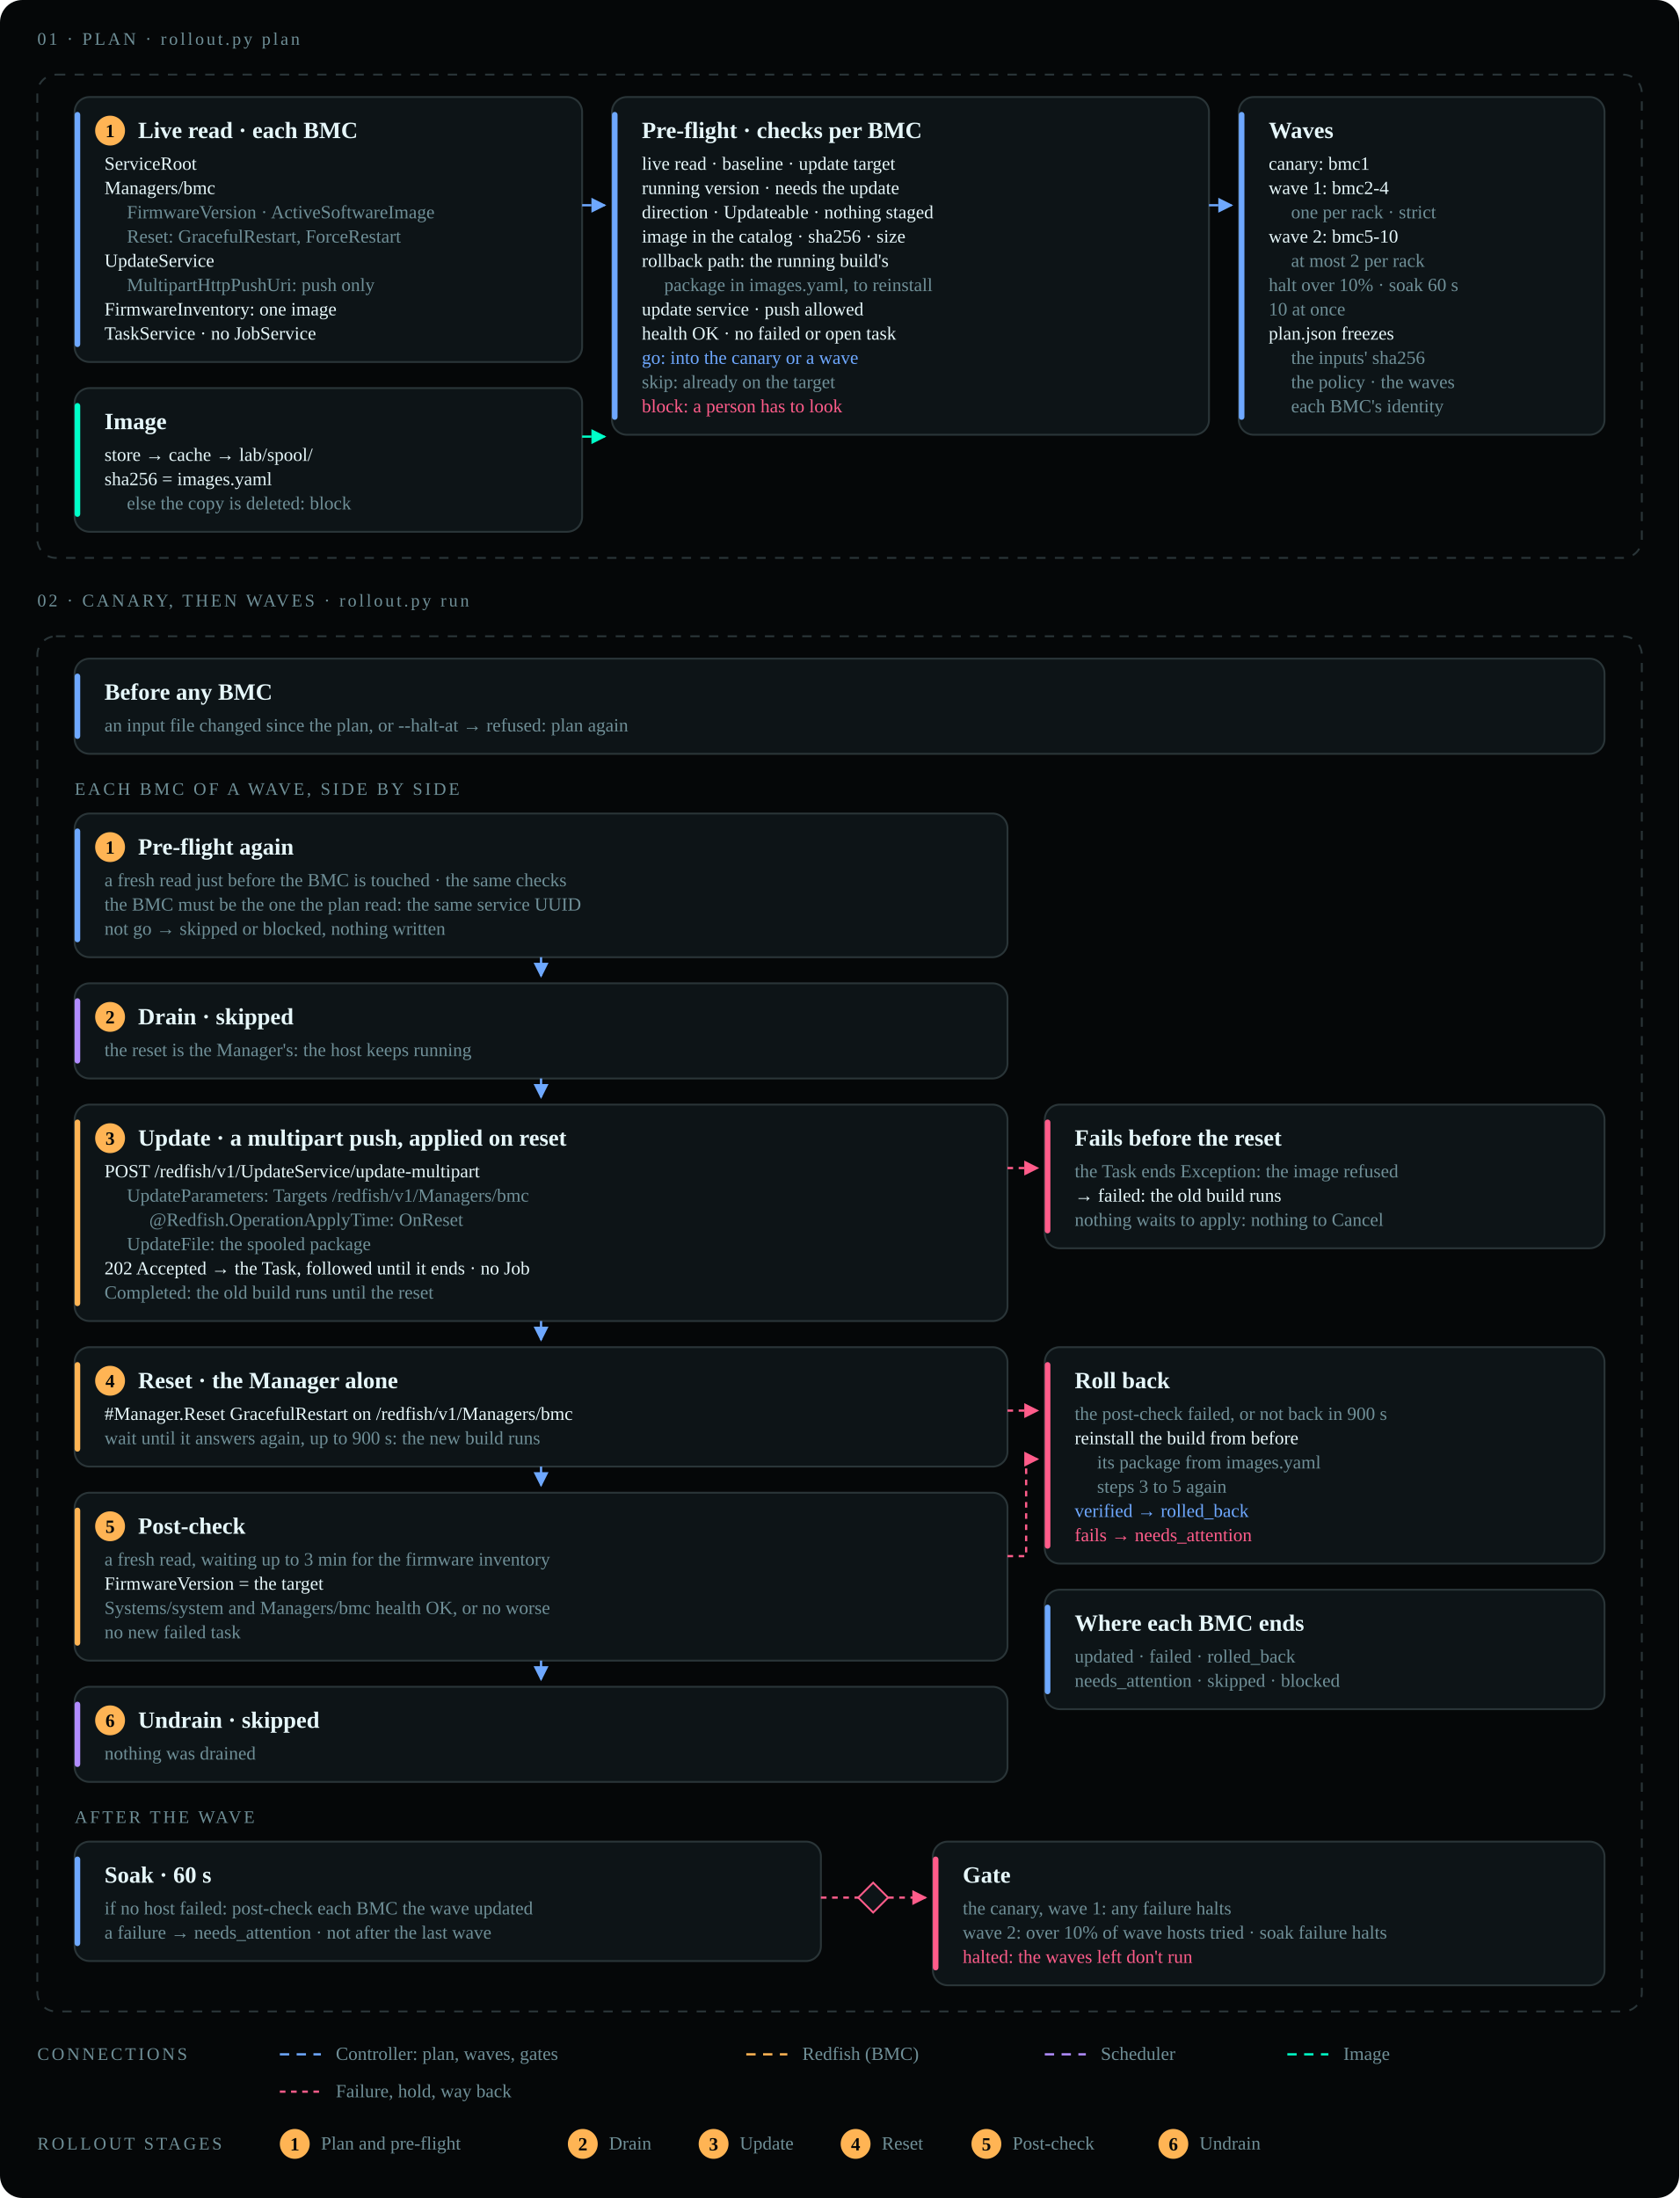
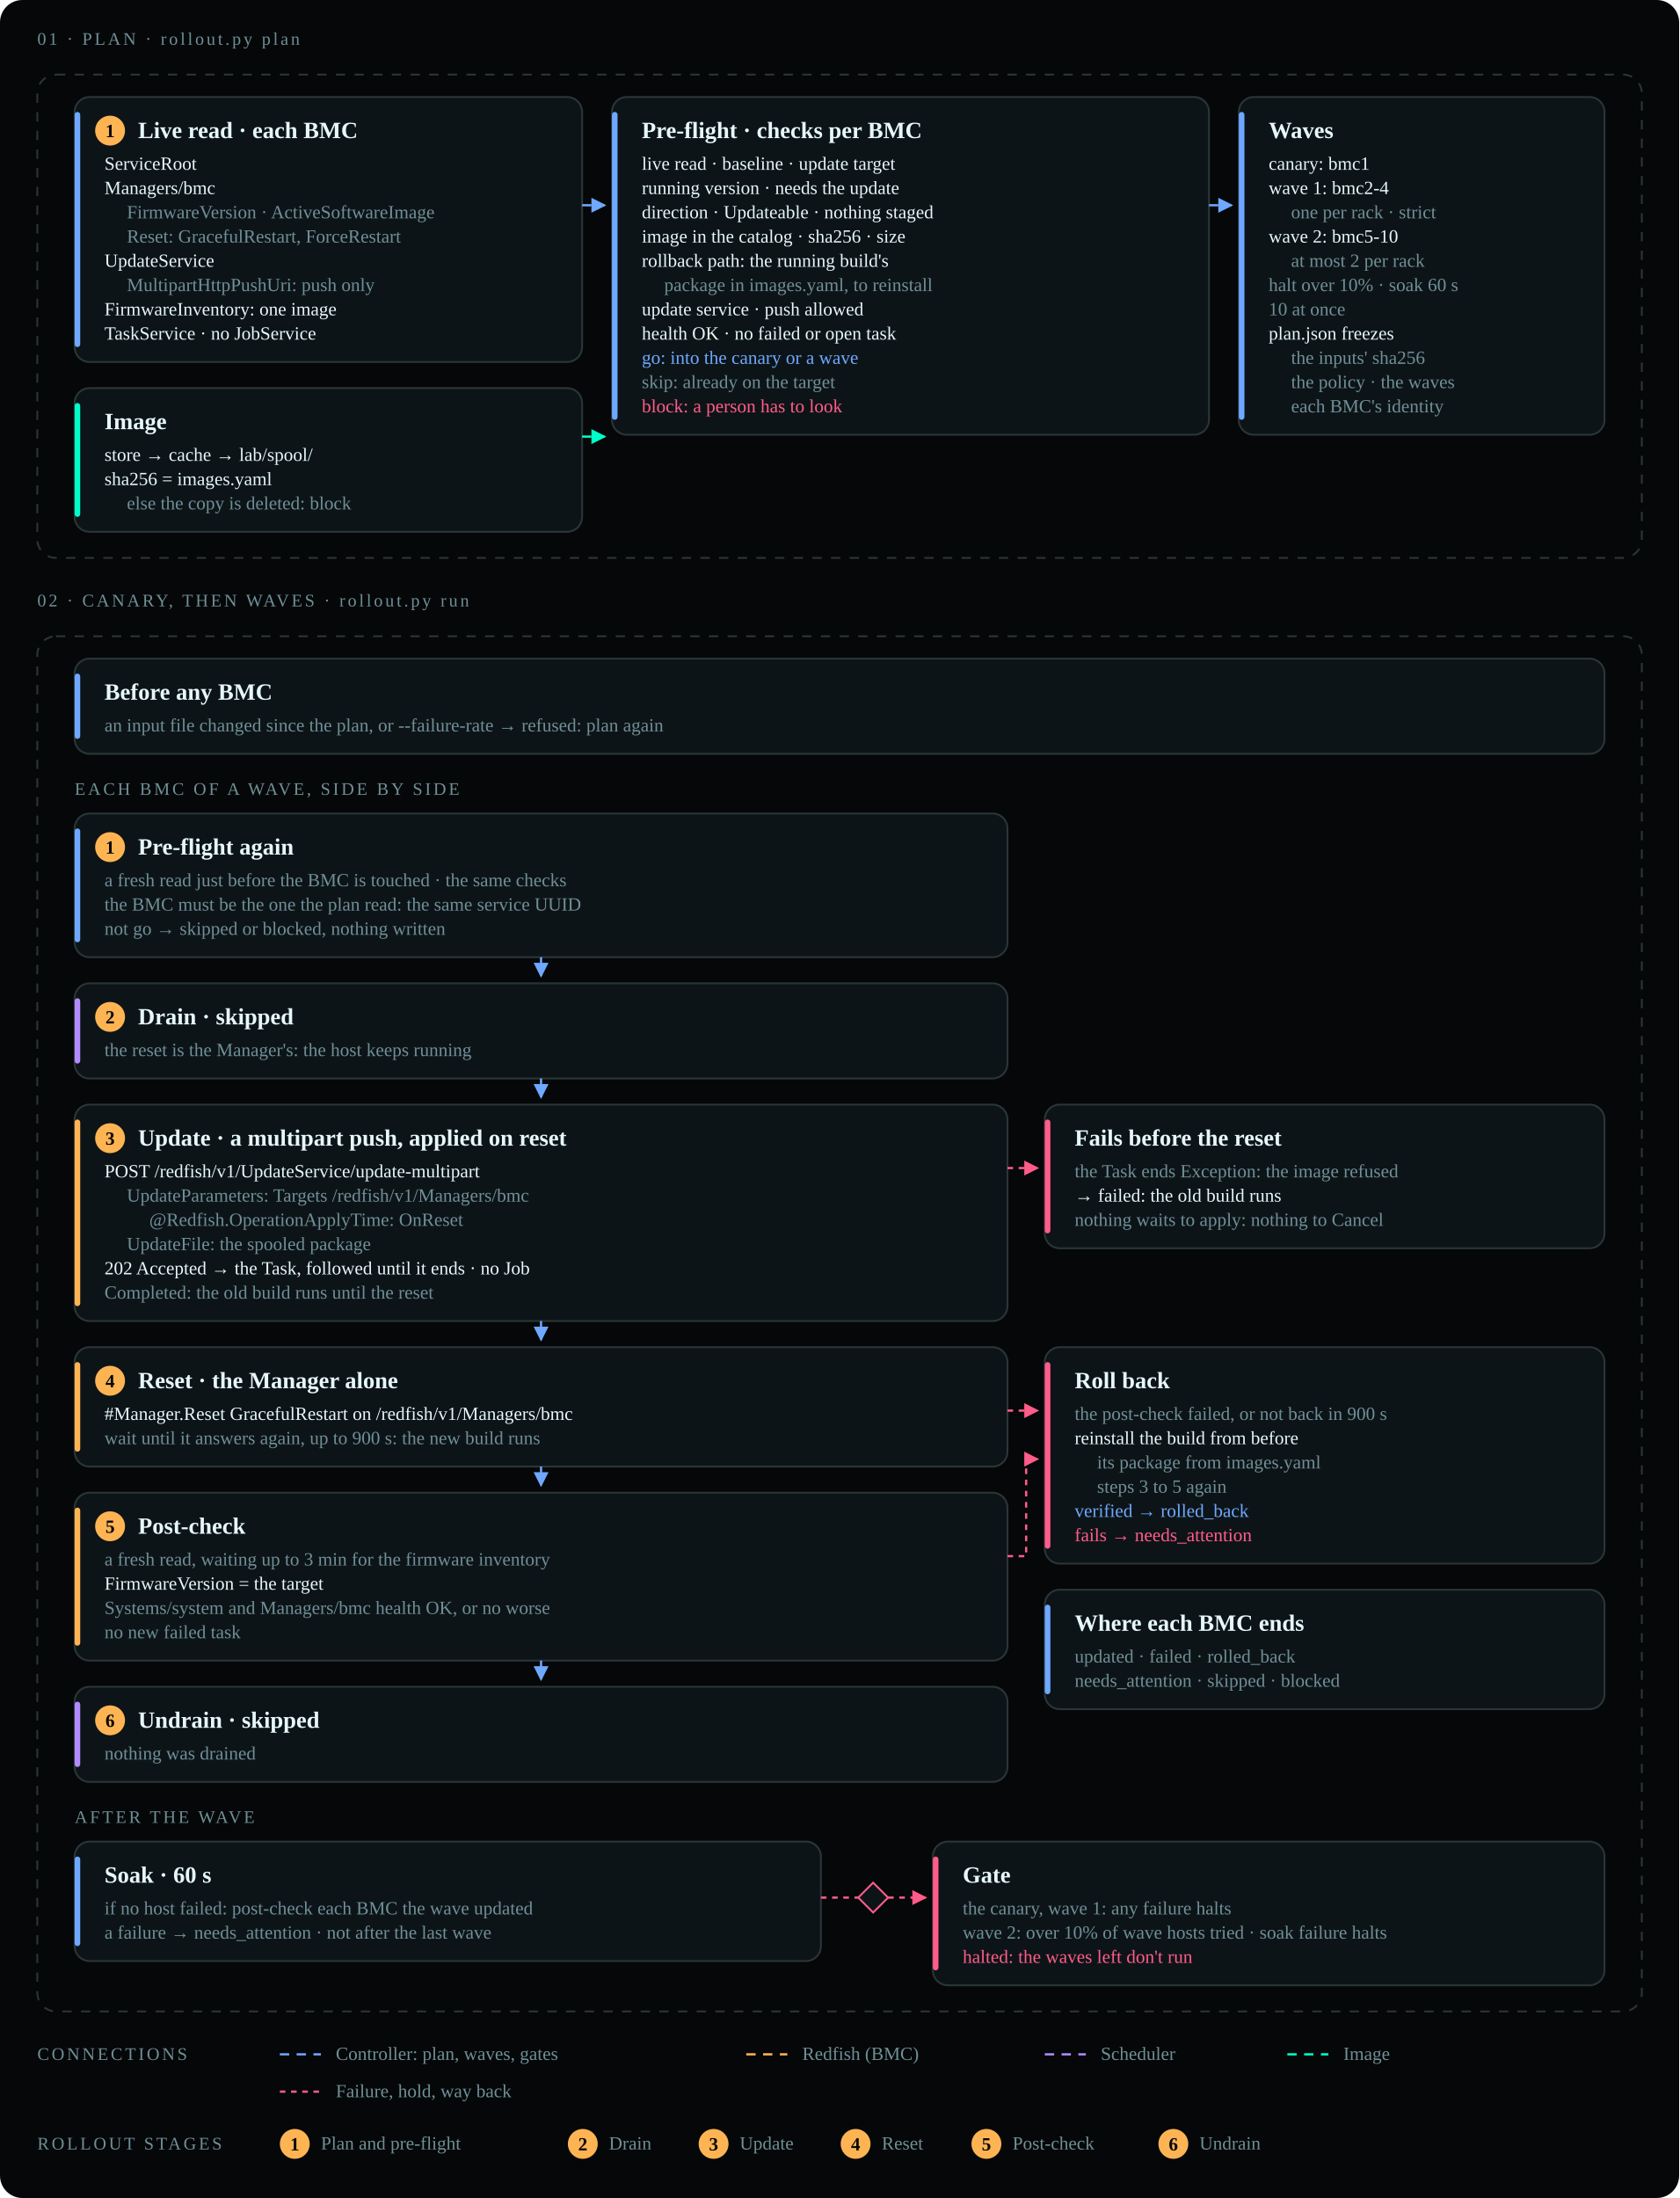
- <svg xmlns="http://www.w3.org/2000/svg" viewBox="0 0 900 1178" role="img" aria-label="The lab's firmware update rollout. 01 Plan, rollout.py plan: each BMC is read live: the service root; the Manager with its firmware version, its active software image and its reset types, GracefulRestart and ForceRestart; the UpdateService, push only to its MultipartHttpPushUri; one image in the firmware inventory; the TaskService, and no JobService. The image comes from the store through the cache into lab/spool, its sha256 checked against images.yaml. Pre-flight checks each BMC and decides go, skip when already on the target, or block. The waves: canary bmc1, wave 1 bmc2 to bmc4 one per rack and strict, wave 2 bmc5 to bmc10 at most two per rack; halt over 10%, soak 60 seconds, 10 at once. plan.json freezes the inputs, the policy, the waves and each BMC's identity. 02 Canary, then waves, rollout.py run: a changed input or --halt-at is refused. Each BMC of a wave, side by side: 1 pre-flight again on a fresh read, the same BMC as planned; 2 drain skipped, the Manager's reset leaves the host running; 3 a multipart push with Targets the Manager and OperationApplyTime OnReset, its Task followed until it ends, no Job; 4 Manager.Reset GracefulRestart and a wait of up to 900 seconds, the new build running; 5 post-check: the target version, health OK or no worse, no new failed task; 6 undrain skipped. A Task that ends in Exception fails before the reset: the old build runs and nothing waits to apply. After the reset, a failed post-check or a BMC not back in 900 seconds is rolled back by reinstalling the build from before, steps 3 to 5 again: rolled_back when verified, needs_attention otherwise. After a wave with no failed host, except the last, a 60 second soak and the post-check again, then the gate: the canary and wave 1 halt on any failure, wave 2 over 10%.">
+ <svg xmlns="http://www.w3.org/2000/svg" viewBox="0 0 900 1178" role="img" aria-label="The lab's firmware update rollout. 01 Plan, rollout.py plan: each BMC is read live: the service root; the Manager with its firmware version, its active software image and its reset types, GracefulRestart and ForceRestart; the UpdateService, push only to its MultipartHttpPushUri; one image in the firmware inventory; the TaskService, and no JobService. The image comes from the store through the cache into lab/spool, its sha256 checked against images.yaml. Pre-flight checks each BMC and decides go, skip when already on the target, or block. The waves: canary bmc1, wave 1 bmc2 to bmc4 one per rack and strict, wave 2 bmc5 to bmc10 at most two per rack; halt over 10%, soak 60 seconds, 10 at once. plan.json freezes the inputs, the policy, the waves and each BMC's identity. 02 Canary, then waves, rollout.py run: a changed input or --failure-rate is refused. Each BMC of a wave, side by side: 1 pre-flight again on a fresh read, the same BMC as planned; 2 drain skipped, the Manager's reset leaves the host running; 3 a multipart push with Targets the Manager and OperationApplyTime OnReset, its Task followed until it ends, no Job; 4 Manager.Reset GracefulRestart and a wait of up to 900 seconds, the new build running; 5 post-check: the target version, health OK or no worse, no new failed task; 6 undrain skipped. A Task that ends in Exception fails before the reset: the old build runs and nothing waits to apply. After the reset, a failed post-check or a BMC not back in 900 seconds is rolled back by reinstalling the build from before, steps 3 to 5 again: rolled_back when verified, needs_attention otherwise. After a wave with no failed host, except the last, a 60 second soak and the post-check again, then the gate: the canary and wave 1 halt on any failure, wave 2 over 10%.">
  <style>
    .lro text { font-family: var(--mono, monospace); }
    .lro .bg { fill: var(--bg-deep, #050708); }
    .lro .box { fill: var(--surface, #0d1417); stroke: var(--line, #2a3538); }
    .lro .box.ghost { fill: none; stroke-dasharray: 4 4; }
    .lro .name { fill: var(--fg, #e6f7fa); font-size: 12.5px; font-weight: 600; }
    .lro .sub { fill: var(--dim, #6f8f97); font-size: 10px; }
    .lro .txt { fill: var(--fg, #e6f7fa); font-size: 10px; }
    .lro .band { fill: var(--dim, #6f8f97); font-size: 9.5px; letter-spacing: .14em; }
    .lro .band.hi { fill: var(--teal, #00ffc8); }
    .lro .lbl { fill: var(--dim, #6f8f97); font-size: 10px; }
    .lro .cut { fill: none; stroke: var(--line, #2a3538); stroke-width: 1; stroke-dasharray: 5 5; }
    .lro .chip { fill: var(--bg-deep, #050708); stroke: var(--line, #2a3538); }
    /* a connection in the colour of what it talks to; the way back is drawn in shorter dashes */
    .lro .edge { fill: none; stroke-width: 1.2; stroke-dasharray: 5 4; }
    .lro .edge.g-back { stroke-dasharray: 3 3; }
    .lro .elabel { fill: var(--fg, #e6f7fa); font-size: 10px; paint-order: stroke; stroke: var(--bg-deep, #050708); stroke-width: 4px; stroke-linejoin: round; }
    .lro .elabel.c-back { fill: #ff5c8a; }
    .lro .gate { fill: var(--surface, #0d1417); stroke: #ff5c8a; }
    .lro .badge circle { fill: var(--amber, #ffb454); }
    .lro .badge text { fill: var(--bg-deep, #050708); font-size: 10px; font-weight: 700; }
    .lro a text { text-decoration: underline; }
    .lro .g-wf { stroke: #6ea8ff; } .lro .bar.g-wf { fill: #6ea8ff; stroke: none; } .lro text.c-wf { fill: #6ea8ff; }
    .lro .g-rf { stroke: #ffb454; } .lro .bar.g-rf { fill: #ffb454; stroke: none; } .lro text.c-rf { fill: #ffb454; }
    .lro .g-sch { stroke: #b18cff; } .lro .bar.g-sch { fill: #b18cff; stroke: none; } .lro text.c-sch { fill: #b18cff; }
    .lro .g-img { stroke: #00ffc8; } .lro .bar.g-img { fill: #00ffc8; stroke: none; } .lro text.c-img { fill: #00ffc8; }
    .lro .g-back { stroke: #ff5c8a; } .lro .bar.g-back { fill: #ff5c8a; stroke: none; } .lro text.c-back { fill: #ff5c8a; }
    .lro .g-ev { stroke: #6f8f97; } .lro .bar.g-ev { fill: #6f8f97; stroke: none; } .lro text.c-ev { fill: #6f8f97; }
    /* motion: a connection's dashes run the way it points */
    @keyframes lro-flow { to { stroke-dashoffset: -18; } }
    .lro .edge { animation: lro-flow 1.2s linear infinite; }
    @media (prefers-reduced-motion: reduce) { .lro .edge { animation: none; } }
  </style>
  <defs>
    <marker id="lro-wf" viewBox="0 0 8 8" refX="7" refY="4" markerWidth="8" markerHeight="8" markerUnits="userSpaceOnUse" orient="auto-start-reverse">
      <path d="M0 0 8 4 0 8z" style="fill: #6ea8ff" />
    </marker>
    <marker id="lro-rf" viewBox="0 0 8 8" refX="7" refY="4" markerWidth="8" markerHeight="8" markerUnits="userSpaceOnUse" orient="auto-start-reverse">
      <path d="M0 0 8 4 0 8z" style="fill: #ffb454" />
    </marker>
    <marker id="lro-sch" viewBox="0 0 8 8" refX="7" refY="4" markerWidth="8" markerHeight="8" markerUnits="userSpaceOnUse" orient="auto-start-reverse">
      <path d="M0 0 8 4 0 8z" style="fill: #b18cff" />
    </marker>
    <marker id="lro-img" viewBox="0 0 8 8" refX="7" refY="4" markerWidth="8" markerHeight="8" markerUnits="userSpaceOnUse" orient="auto-start-reverse">
      <path d="M0 0 8 4 0 8z" style="fill: #00ffc8" />
    </marker>
    <marker id="lro-back" viewBox="0 0 8 8" refX="7" refY="4" markerWidth="8" markerHeight="8" markerUnits="userSpaceOnUse" orient="auto-start-reverse">
      <path d="M0 0 8 4 0 8z" style="fill: #ff5c8a" />
    </marker>
    <marker id="lro-ev" viewBox="0 0 8 8" refX="7" refY="4" markerWidth="8" markerHeight="8" markerUnits="userSpaceOnUse" orient="auto-start-reverse">
      <path d="M0 0 8 4 0 8z" style="fill: #6f8f97" />
    </marker>
  </defs>
  <g class="lro">
    <rect class="bg" x="0" y="0" width="900" height="1178" rx="12" />
    <text class="band" x="20" y="24">01 · PLAN · rollout.py plan</text>
    <rect class="box" x="40" y="52" width="272" height="142" rx="8" />
    <rect class="bar g-wf" x="40" y="60" width="3" height="126" rx="1.5" />
    <g class="badge">
      <circle cx="59" cy="70" r="8" />
      <text x="59" y="73.5" text-anchor="middle">1</text>
    </g>
    <text class="name" x="74" y="74">Live read · each BMC</text>
    <text class="txt" x="56" y="91">ServiceRoot</text>
    <text class="txt" x="56" y="104">Managers/bmc</text>
    <text class="sub" x="68" y="117">FirmwareVersion · ActiveSoftwareImage</text>
    <text class="sub" x="68" y="130">Reset: GracefulRestart, ForceRestart</text>
    <text class="txt" x="56" y="143">UpdateService</text>
    <text class="sub" x="68" y="156">MultipartHttpPushUri: push only</text>
    <text class="txt" x="56" y="169">FirmwareInventory: one image</text>
    <text class="txt" x="56" y="182">TaskService · no JobService</text>
    <rect class="box" x="40" y="208" width="272" height="77" rx="8" />
    <rect class="bar g-img" x="40" y="216" width="3" height="61" rx="1.5" />
    <text class="name" x="56" y="230">Image</text>
    <text class="txt" x="56" y="247">store → cache → lab/spool/</text>
    <text class="txt" x="56" y="260">sha256 = images.yaml</text>
    <text class="sub" x="68" y="273">else the copy is deleted: block</text>
    <rect class="box" x="328" y="52" width="320" height="181" rx="8" />
    <rect class="bar g-wf" x="328" y="60" width="3" height="165" rx="1.5" />
    <text class="name" x="344" y="74">Pre-flight · checks per BMC</text>
    <text class="txt" x="344" y="91">live read · baseline · update target</text>
    <text class="txt" x="344" y="104">running version · needs the update</text>
    <text class="txt" x="344" y="117">direction · Updateable · nothing staged</text>
    <text class="txt" x="344" y="130">image in the catalog · sha256 · size</text>
    <text class="txt" x="344" y="143">rollback path: the running build's</text>
    <text class="sub" x="356" y="156">package in images.yaml, to reinstall</text>
    <text class="txt" x="344" y="169">update service · push allowed</text>
    <text class="txt" x="344" y="182">health OK · no failed or open task</text>
    <text class="txt c-wf" x="344" y="195">go: into the canary or a wave</text>
    <text class="sub" x="344" y="208">skip: already on the target</text>
    <text class="txt c-back" x="344" y="221">block: a person has to look</text>
    <rect class="box" x="664" y="52" width="196" height="181" rx="8" />
    <rect class="bar g-wf" x="664" y="60" width="3" height="165" rx="1.5" />
    <text class="name" x="680" y="74">Waves</text>
    <text class="txt" x="680" y="91">canary: bmc1</text>
    <text class="txt" x="680" y="104">wave 1: bmc2-4</text>
    <text class="sub" x="692" y="117">one per rack · strict</text>
    <text class="txt" x="680" y="130">wave 2: bmc5-10</text>
    <text class="sub" x="692" y="143">at most 2 per rack</text>
    <text class="sub" x="680" y="156">halt over 10% · soak 60 s</text>
    <text class="sub" x="680" y="169">10 at once</text>
    <text class="txt" x="680" y="182">plan.json freezes</text>
    <text class="sub" x="692" y="195">the inputs' sha256</text>
    <text class="sub" x="692" y="208">the policy · the waves</text>
    <text class="sub" x="692" y="221">each BMC's identity</text>
    <path class="edge g-wf" d="M312 110H324" marker-end="url(#lro-wf)" />
    <path class="edge g-img" d="M312 234H324" marker-end="url(#lro-img)" />
    <path class="edge g-wf" d="M648 110H660" marker-end="url(#lro-wf)" />
    <rect class="cut" x="20" y="40" width="860" height="259" rx="10" />
    <text class="band" x="20" y="325">02 · CANARY, THEN WAVES · rollout.py run</text>
    <rect class="box" x="40" y="353" width="820" height="51" rx="8" />
    <rect class="bar g-wf" x="40" y="361" width="3" height="35" rx="1.5" />
    <text class="name" x="56" y="375">Before any BMC</text>
-     <text class="sub" x="56" y="392">an input file changed since the plan, or --halt-at → refused: plan again</text>
+     <text class="sub" x="56" y="392">an input file changed since the plan, or --failure-rate → refused: plan again</text>
    <text class="band" x="40" y="426">EACH BMC OF A WAVE, SIDE BY SIDE</text>
    <rect class="box" x="40" y="436" width="500" height="77" rx="8" />
    <rect class="bar g-wf" x="40" y="444" width="3" height="61" rx="1.5" />
    <g class="badge">
      <circle cx="59" cy="454" r="8" />
      <text x="59" y="457.5" text-anchor="middle">1</text>
    </g>
    <text class="name" x="74" y="458">Pre-flight again</text>
    <text class="sub" x="56" y="475">a fresh read just before the BMC is touched · the same checks</text>
    <text class="sub" x="56" y="488">the BMC must be the one the plan read: the same service UUID</text>
    <text class="sub" x="56" y="501">not go → skipped or blocked, nothing written</text>
    <rect class="box" x="40" y="527" width="500" height="51" rx="8" />
    <rect class="bar g-sch" x="40" y="535" width="3" height="35" rx="1.5" />
    <g class="badge">
      <circle cx="59" cy="545" r="8" />
      <text x="59" y="548.5" text-anchor="middle">2</text>
    </g>
    <text class="name" x="74" y="549">Drain · skipped</text>
    <text class="sub" x="56" y="566">the reset is the Manager's: the host keeps running</text>
    <rect class="box" x="40" y="592" width="500" height="116" rx="8" />
    <rect class="bar g-rf" x="40" y="600" width="3" height="100" rx="1.5" />
    <g class="badge">
      <circle cx="59" cy="610" r="8" />
      <text x="59" y="613.5" text-anchor="middle">3</text>
    </g>
    <text class="name" x="74" y="614">Update · a multipart push, applied on reset</text>
    <text class="txt" x="56" y="631">POST /redfish/v1/UpdateService/update-multipart</text>
    <text class="sub" x="68" y="644">UpdateParameters: Targets /redfish/v1/Managers/bmc</text>
    <text class="sub" x="80" y="657">@Redfish.OperationApplyTime: OnReset</text>
    <text class="sub" x="68" y="670">UpdateFile: the spooled package</text>
    <text class="txt" x="56" y="683">202 Accepted → the Task, followed until it ends · no Job</text>
    <text class="sub" x="56" y="696">Completed: the old build runs until the reset</text>
    <rect class="box" x="40" y="722" width="500" height="64" rx="8" />
    <rect class="bar g-rf" x="40" y="730" width="3" height="48" rx="1.5" />
    <g class="badge">
      <circle cx="59" cy="740" r="8" />
      <text x="59" y="743.5" text-anchor="middle">4</text>
    </g>
    <text class="name" x="74" y="744">Reset · the Manager alone</text>
    <text class="txt" x="56" y="761">#Manager.Reset GracefulRestart on /redfish/v1/Managers/bmc</text>
    <text class="sub" x="56" y="774">wait until it answers again, up to 900 s: the new build runs</text>
    <rect class="box" x="40" y="800" width="500" height="90" rx="8" />
    <rect class="bar g-rf" x="40" y="808" width="3" height="74" rx="1.5" />
    <g class="badge">
      <circle cx="59" cy="818" r="8" />
      <text x="59" y="821.5" text-anchor="middle">5</text>
    </g>
    <text class="name" x="74" y="822">Post-check</text>
    <text class="sub" x="56" y="839">a fresh read, waiting up to 3 min for the firmware inventory</text>
    <text class="txt" x="56" y="852">FirmwareVersion = the target</text>
    <text class="sub" x="56" y="865">Systems/system and Managers/bmc health OK, or no worse</text>
    <text class="sub" x="56" y="878">no new failed task</text>
    <rect class="box" x="40" y="904" width="500" height="51" rx="8" />
    <rect class="bar g-sch" x="40" y="912" width="3" height="35" rx="1.5" />
    <g class="badge">
      <circle cx="59" cy="922" r="8" />
      <text x="59" y="925.5" text-anchor="middle">6</text>
    </g>
    <text class="name" x="74" y="926">Undrain · skipped</text>
    <text class="sub" x="56" y="943">nothing was drained</text>
    <path class="edge g-wf" d="M290 513V523" marker-end="url(#lro-wf)" />
    <path class="edge g-wf" d="M290 578V588" marker-end="url(#lro-wf)" />
    <path class="edge g-wf" d="M290 708V718" marker-end="url(#lro-wf)" />
    <path class="edge g-wf" d="M290 786V796" marker-end="url(#lro-wf)" />
    <path class="edge g-wf" d="M290 890V900" marker-end="url(#lro-wf)" />
    <rect class="box" x="560" y="592" width="300" height="77" rx="8" />
    <rect class="bar g-back" x="560" y="600" width="3" height="61" rx="1.5" />
    <text class="name" x="576" y="614">Fails before the reset</text>
    <text class="sub" x="576" y="631">the Task ends Exception: the image refused</text>
    <text class="txt" x="576" y="644">→ failed: the old build runs</text>
    <text class="sub" x="576" y="657">nothing waits to apply: nothing to Cancel</text>
    <rect class="box" x="560" y="722" width="300" height="116" rx="8" />
    <rect class="bar g-back" x="560" y="730" width="3" height="100" rx="1.5" />
    <text class="name" x="576" y="744">Roll back</text>
    <text class="sub" x="576" y="761">the post-check failed, or not back in 900 s</text>
    <text class="txt" x="576" y="774">reinstall the build from before</text>
    <text class="sub" x="588" y="787">its package from images.yaml</text>
    <text class="sub" x="588" y="800">steps 3 to 5 again</text>
    <text class="txt c-wf" x="576" y="813">verified → rolled_back</text>
    <text class="txt c-back" x="576" y="826">fails → needs_attention</text>
    <rect class="box" x="560" y="852" width="300" height="64" rx="8" />
    <rect class="bar g-wf" x="560" y="860" width="3" height="48" rx="1.5" />
    <text class="name" x="576" y="874">Where each BMC ends</text>
    <text class="sub" x="576" y="891">updated · failed · rolled_back</text>
    <text class="sub" x="576" y="904">needs_attention · skipped · blocked</text>
    <path class="edge g-back" d="M540 626H556" marker-end="url(#lro-back)" />
    <path class="edge g-back" d="M540 756H556" marker-end="url(#lro-back)" />
    <path class="edge g-back" d="M540 834H550V782H556" marker-end="url(#lro-back)" />
    <text class="band" x="40" y="977">AFTER THE WAVE</text>
    <rect class="box" x="40" y="987" width="400" height="64" rx="8" />
    <rect class="bar g-wf" x="40" y="995" width="3" height="48" rx="1.5" />
    <text class="name" x="56" y="1009">Soak · 60 s</text>
    <text class="sub" x="56" y="1026">if no host failed: post-check each BMC the wave updated</text>
    <text class="sub" x="56" y="1039">a failure → needs_attention · not after the last wave</text>
    <rect class="box" x="500" y="987" width="360" height="77" rx="8" />
    <rect class="bar g-back" x="500" y="995" width="3" height="61" rx="1.5" />
    <text class="name" x="516" y="1009">Gate</text>
    <text class="sub" x="516" y="1026">the canary, wave 1: any failure halts</text>
    <text class="sub" x="516" y="1039">wave 2: over 10% of wave hosts tried · soak failure halts</text>
    <text class="txt c-back" x="516" y="1052">halted: the waves left don't run</text>
    <path class="edge g-back" d="M440 1017H496" marker-end="url(#lro-back)" />
    <path class="gate" d="M468 1009l8 8-8 8-8-8z" />
    <rect class="cut" x="20" y="341" width="860" height="737" rx="10" />
    <text class="band" x="20" y="1104">CONNECTIONS</text>
    <path class="edge g-wf" d="M150 1101H172" />
    <text class="lbl" x="180" y="1104">Controller: plan, waves, gates</text>
    <path class="edge g-rf" d="M400 1101H422" />
    <text class="lbl" x="430" y="1104">Redfish (BMC)</text>
    <path class="edge g-sch" d="M560 1101H582" />
    <text class="lbl" x="590" y="1104">Scheduler</text>
    <path class="edge g-img" d="M690 1101H712" />
    <text class="lbl" x="720" y="1104">Image</text>
    <path class="edge g-back" d="M150 1121H172" />
    <text class="lbl" x="180" y="1124">Failure, hold, way back</text>
    <text class="band" x="20" y="1152">ROLLOUT STAGES</text>
    <g class="badge">
      <circle cx="158" cy="1149" r="8" />
      <text x="158" y="1152.5" text-anchor="middle">1</text>
    </g>
    <text class="lbl" x="172" y="1152">Plan and pre-flight</text>
    <g class="badge">
      <circle cx="312.38" cy="1149" r="8" />
      <text x="312.38" y="1152.5" text-anchor="middle">2</text>
    </g>
    <text class="lbl" x="326.38" y="1152">Drain</text>
    <g class="badge">
      <circle cx="382.48" cy="1149" r="8" />
      <text x="382.48" y="1152.5" text-anchor="middle">3</text>
    </g>
    <text class="lbl" x="396.48" y="1152">Update</text>
    <g class="badge">
      <circle cx="458.6" cy="1149" r="8" />
      <text x="458.6" y="1152.5" text-anchor="middle">4</text>
    </g>
    <text class="lbl" x="472.6" y="1152">Reset</text>
    <g class="badge">
      <circle cx="528.7" cy="1149" r="8" />
      <text x="528.7" y="1152.5" text-anchor="middle">5</text>
    </g>
    <text class="lbl" x="542.7" y="1152">Post-check</text>
    <g class="badge">
      <circle cx="628.9" cy="1149" r="8" />
      <text x="628.9" y="1152.5" text-anchor="middle">6</text>
    </g>
    <text class="lbl" x="642.9" y="1152">Undrain</text>
  </g>
</svg>
